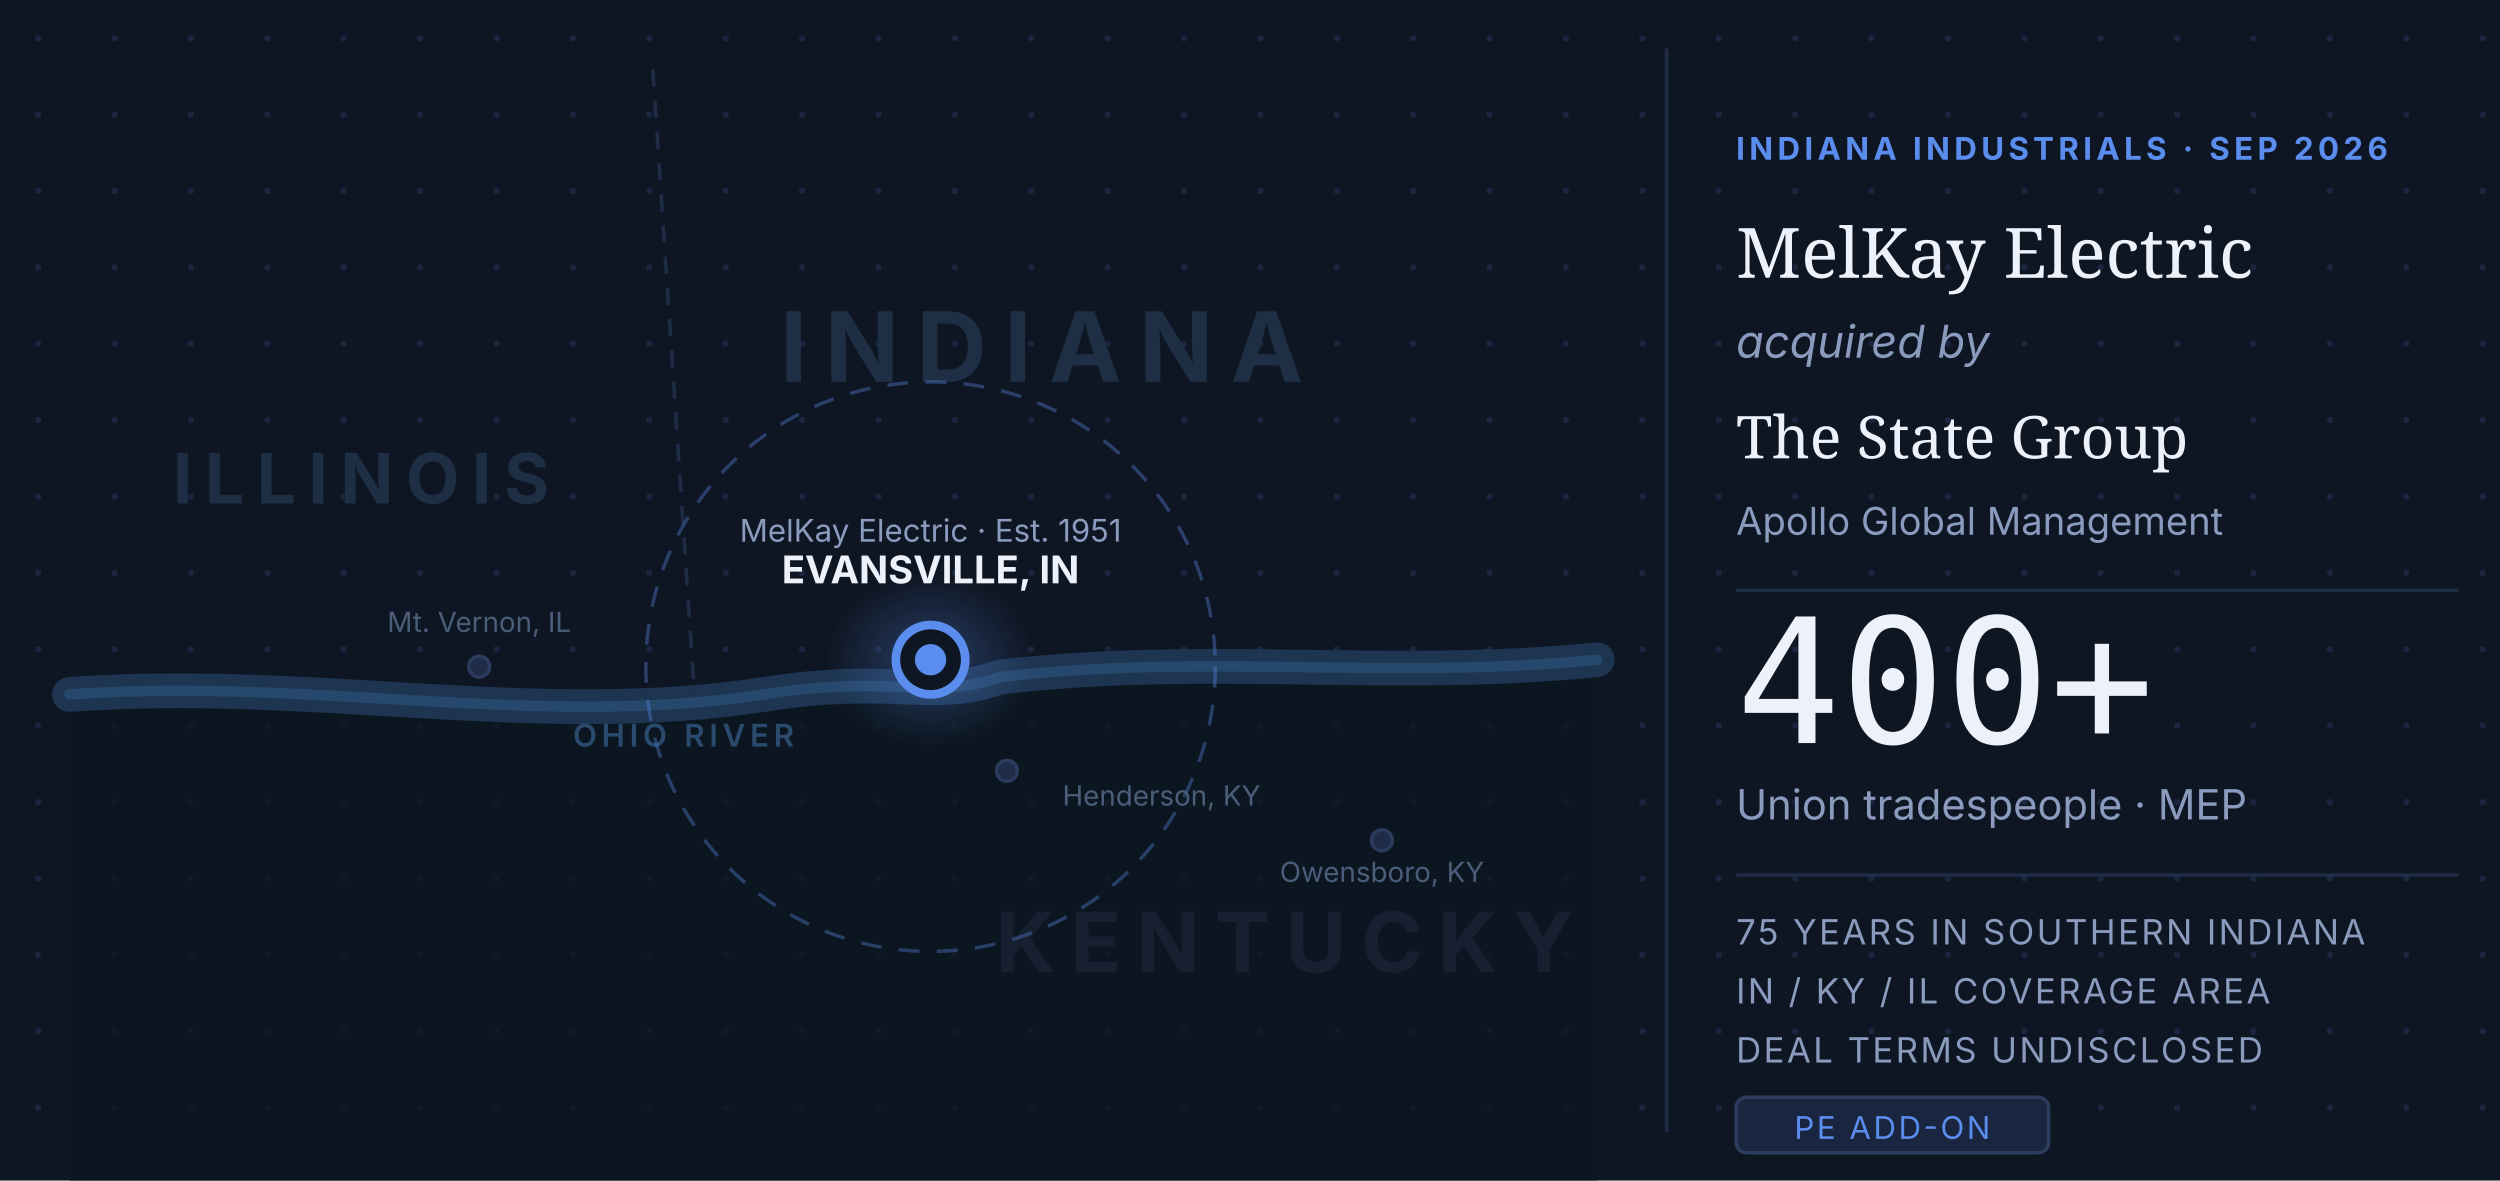
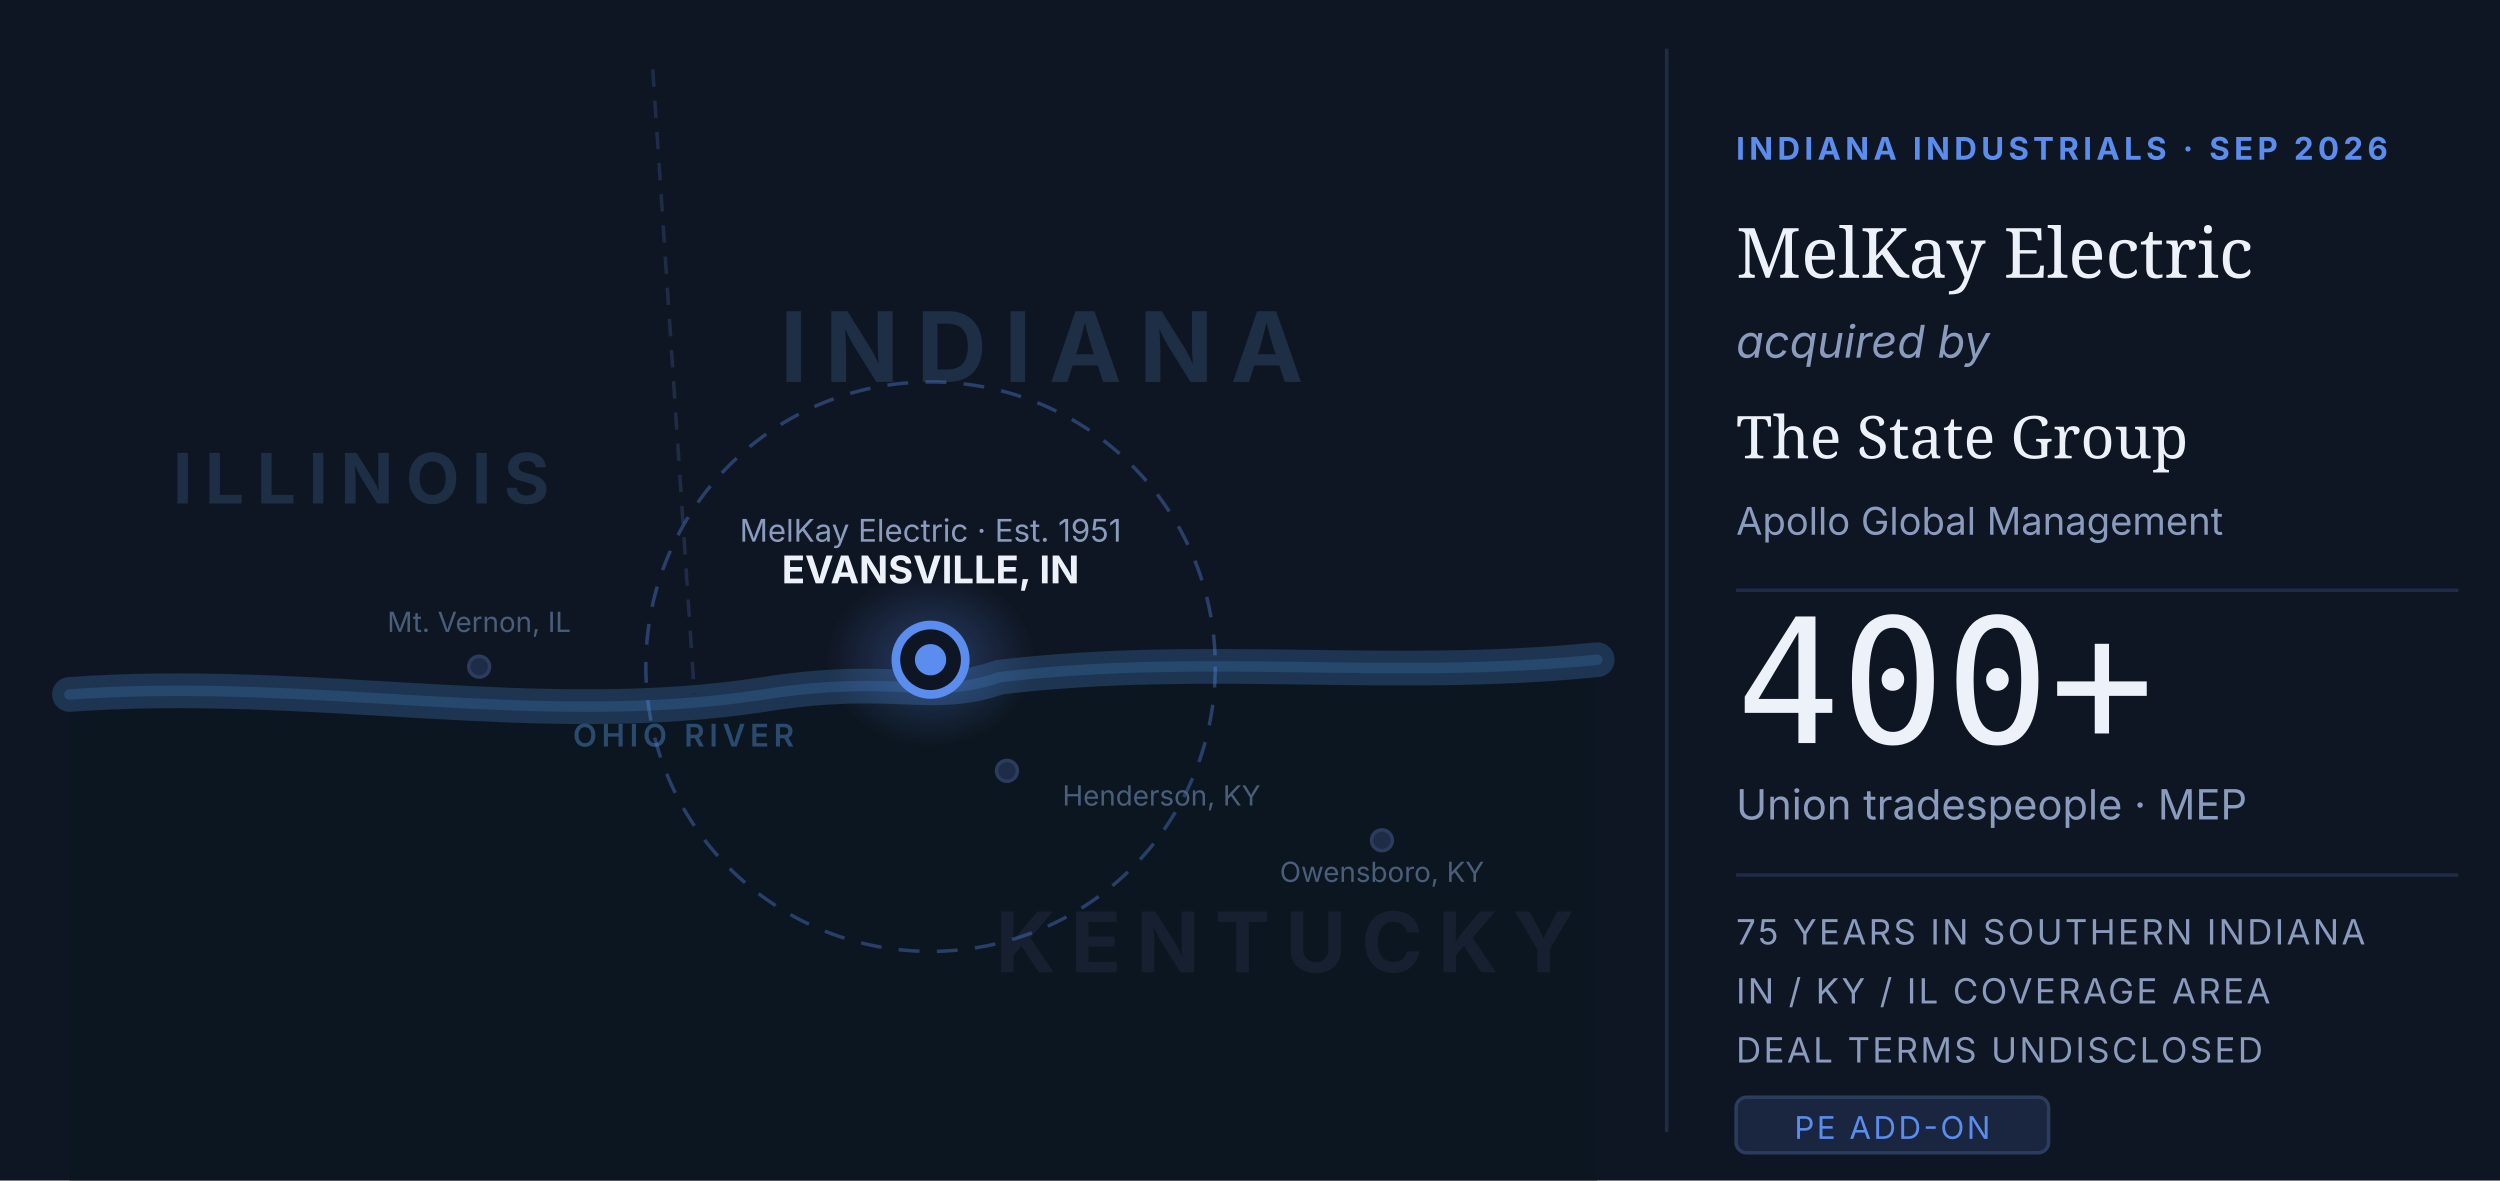
<svg xmlns="http://www.w3.org/2000/svg" viewBox="0 0 720 340">
  <rect width="720" height="340" fill="#0f1623" />
  <defs>
-     <pattern id="dots-mk" width="22" height="22" patternUnits="userSpaceOnUse">
-       <circle cx="11" cy="11" r="0.9" fill="#1a2640" />
-     </pattern>
    <radialGradient id="ev-glow" cx="50%" cy="50%" r="50%">
      <stop offset="0%" stop-color="#5b8def" stop-opacity="0.32" />
      <stop offset="100%" stop-color="#5b8def" stop-opacity="0" />
    </radialGradient>
    <linearGradient id="river-fade" x1="0%" y1="0%" x2="0%" y2="100%">
      <stop offset="0%" stop-color="#1e3a58" stop-opacity="0.6" />
      <stop offset="100%" stop-color="#0e1e32" stop-opacity="0.4" />
    </linearGradient>
  </defs>
-   <rect width="720" height="340" fill="url(#dots-mk)" />
  <path d="M 20,200 C 90,195 155,210 220,200 C 258,194 268,202 288,195 C 348,188 400,196 460,190 L 460,340 L 20,340 Z" fill="#0b1520" opacity="0.7" />
  <path d="M 20,200 C 90,195 155,210 220,200 C 258,194 268,202 288,195 C 348,188 400,196 460,190" fill="none" stroke="#1d3550" stroke-width="10" stroke-linecap="round" />
  <path d="M 20,200 C 90,195 155,210 220,200 C 258,194 268,202 288,195 C 348,188 400,196 460,190" fill="none" stroke="#2d5580" stroke-width="3" stroke-linecap="round" opacity="0.6" />
  <text x="165" y="215" fill="#2a4a6e" font-family="Inter,sans-serif" font-size="9" font-weight="600" letter-spacing="0.15em">OHIO RIVER</text>
  <line x1="188" y1="20" x2="200" y2="200" stroke="#1f2c47" stroke-width="1" stroke-dasharray="5 4" />
  <text x="300" y="110" text-anchor="middle" fill="#1e2e45" font-family="Inter,sans-serif" font-size="28" font-weight="700" letter-spacing="0.18em">INDIANA</text>
  <text x="370" y="280" text-anchor="middle" fill="#172030" font-family="Inter,sans-serif" font-size="24" font-weight="700" letter-spacing="0.18em">KENTUCKY</text>
  <text x="104" y="145" text-anchor="middle" fill="#1e2e45" font-family="Inter,sans-serif" font-size="20" font-weight="700" letter-spacing="0.18em">ILLINOIS</text>
  <circle cx="268" cy="192" r="82" fill="none" stroke="#5b8def" stroke-width="1" stroke-dasharray="6 5" opacity="0.35" />
  <ellipse cx="268" cy="190" rx="30" ry="25" fill="url(#ev-glow)" />
  <circle cx="138" cy="192" r="3" fill="#1f2c47" stroke="#2c3c5e" stroke-width="1" />
  <text x="138" y="182" text-anchor="middle" fill="#4a5e7a" font-family="Inter,sans-serif" font-size="8">Mt. Vernon, IL</text>
  <circle cx="290" cy="222" r="3" fill="#1f2c47" stroke="#2c3c5e" stroke-width="1" />
  <text x="306" y="232" text-anchor="start" fill="#4a5e7a" font-family="Inter,sans-serif" font-size="8">Henderson, KY</text>
  <circle cx="398" cy="242" r="3" fill="#1f2c47" stroke="#2c3c5e" stroke-width="1" />
  <text x="398" y="254" text-anchor="middle" fill="#4a5e7a" font-family="Inter,sans-serif" font-size="8">Owensboro, KY</text>
  <circle cx="268" cy="190" r="10" fill="#0f1623" stroke="#5b8def" stroke-width="2.5" />
  <circle cx="268" cy="190" r="4.5" fill="#5b8def" />
  <text x="268" y="168" text-anchor="middle" fill="#edf1fa" font-family="Inter,sans-serif" font-size="11" font-weight="700">EVANSVILLE, IN</text>
  <text x="268" y="156" text-anchor="middle" fill="#8b9bbd" font-family="Inter,sans-serif" font-size="9">MelKay Electric · Est. 1951</text>
  <line x1="480" y1="14" x2="480" y2="326" stroke="#1f2c47" stroke-width="1" />
  <text x="500" y="46" fill="#5b8def" font-family="Inter,sans-serif" font-size="9" font-weight="700" letter-spacing="0.14em">INDIANA INDUSTRIALS · SEP 2026</text>
  <text x="500" y="80" fill="#edf1fa" font-family="Libre Baskerville,Georgia,serif" font-size="20">MelKay Electric</text>
  <text x="500" y="103" fill="#8b9bbd" font-family="Inter,sans-serif" font-size="13" font-style="italic">acquired by</text>
  <text x="500" y="132" fill="#edf1fa" font-family="Libre Baskerville,Georgia,serif" font-size="17">The State Group</text>
  <text x="500" y="154" fill="#8b9bbd" font-family="Inter,sans-serif" font-size="11">Apollo Global Management</text>
  <line x1="500" y1="170" x2="708" y2="170" stroke="#1f2c47" stroke-width="1" />
  <text x="500" y="214" fill="#edf1fa" font-family="JetBrains Mono,monospace" font-size="50" font-weight="500">400+</text>
  <text x="500" y="236" fill="#8b9bbd" font-family="Inter,sans-serif" font-size="12">Union tradespeople · MEP</text>
  <line x1="500" y1="252" x2="708" y2="252" stroke="#1f2c47" stroke-width="1" />
  <text x="500" y="272" fill="#8b9bbd" font-family="Inter,sans-serif" font-size="10" letter-spacing="0.07em">75 YEARS IN SOUTHERN INDIANA</text>
  <text x="500" y="289" fill="#8b9bbd" font-family="Inter,sans-serif" font-size="10" letter-spacing="0.07em">IN / KY / IL COVERAGE AREA</text>
  <text x="500" y="306" fill="#8b9bbd" font-family="Inter,sans-serif" font-size="10" letter-spacing="0.07em">DEAL TERMS UNDISCLOSED</text>
  <rect x="500" y="316" width="90" height="16" rx="3" fill="#1a2640" stroke="#2c3c5e" />
  <text x="545" y="328" text-anchor="middle" fill="#5b8def" font-family="Inter,sans-serif" font-size="9" letter-spacing="0.08em">PE ADD-ON</text>
</svg>
